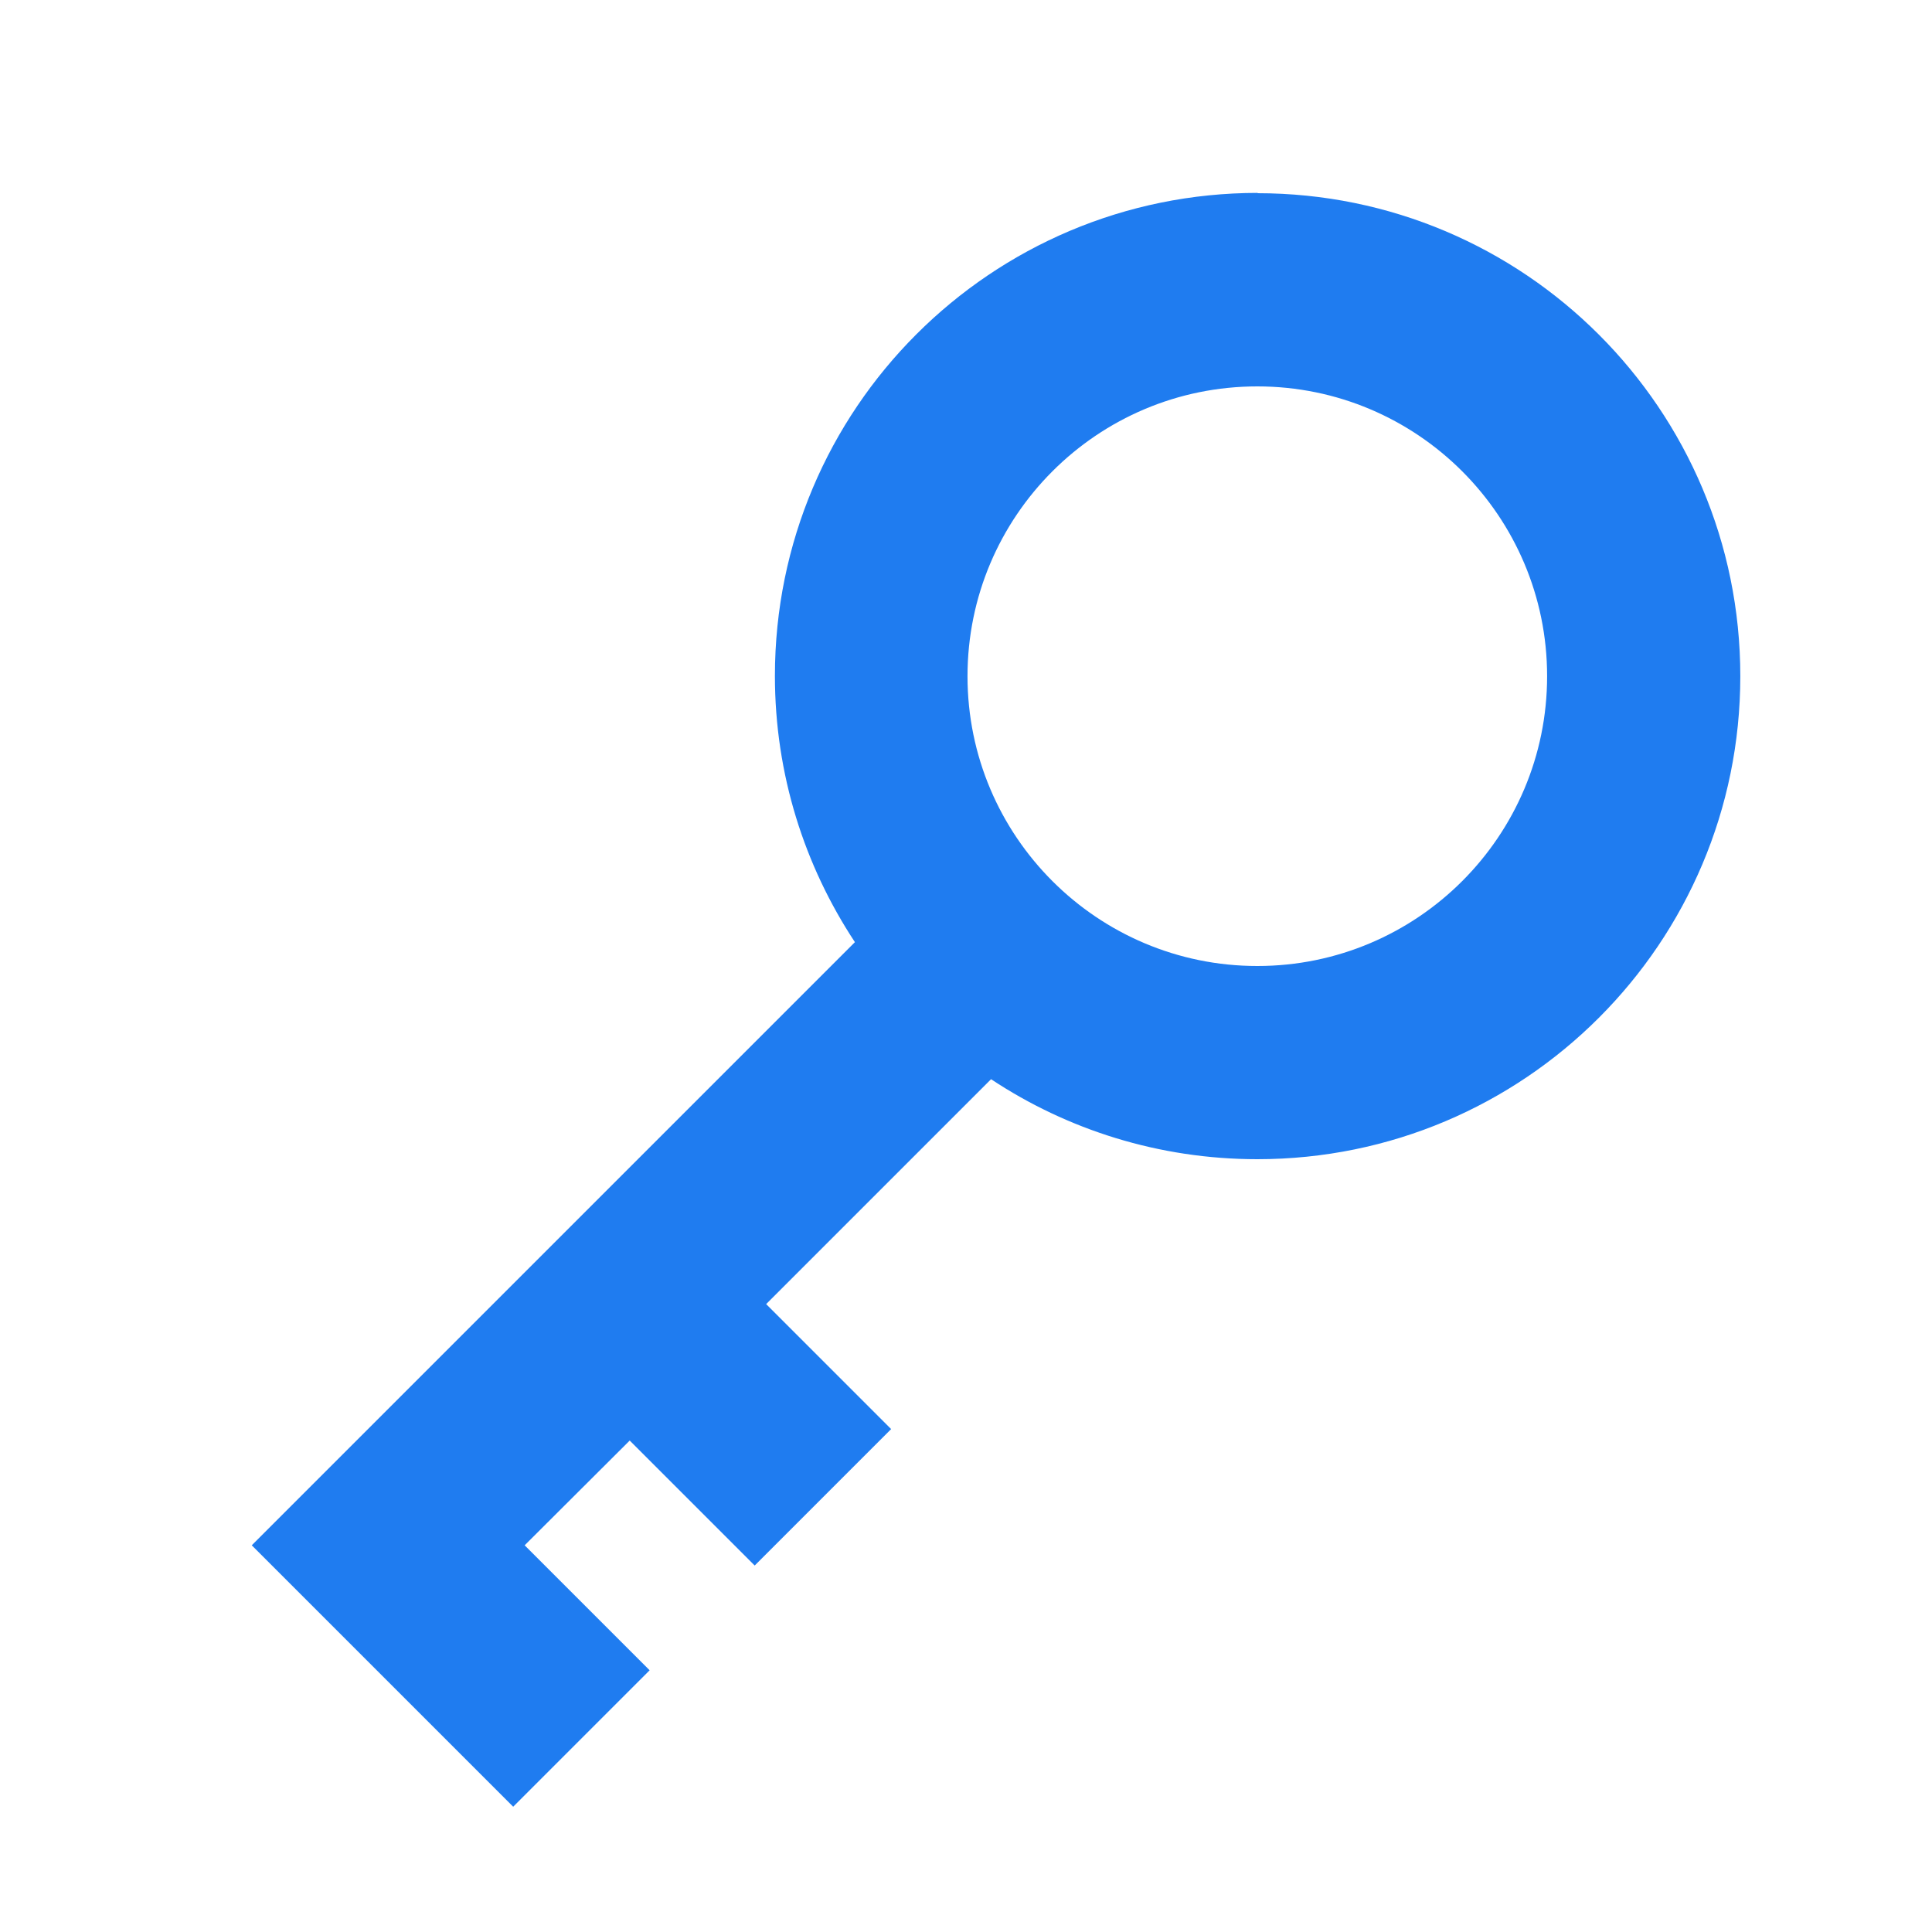
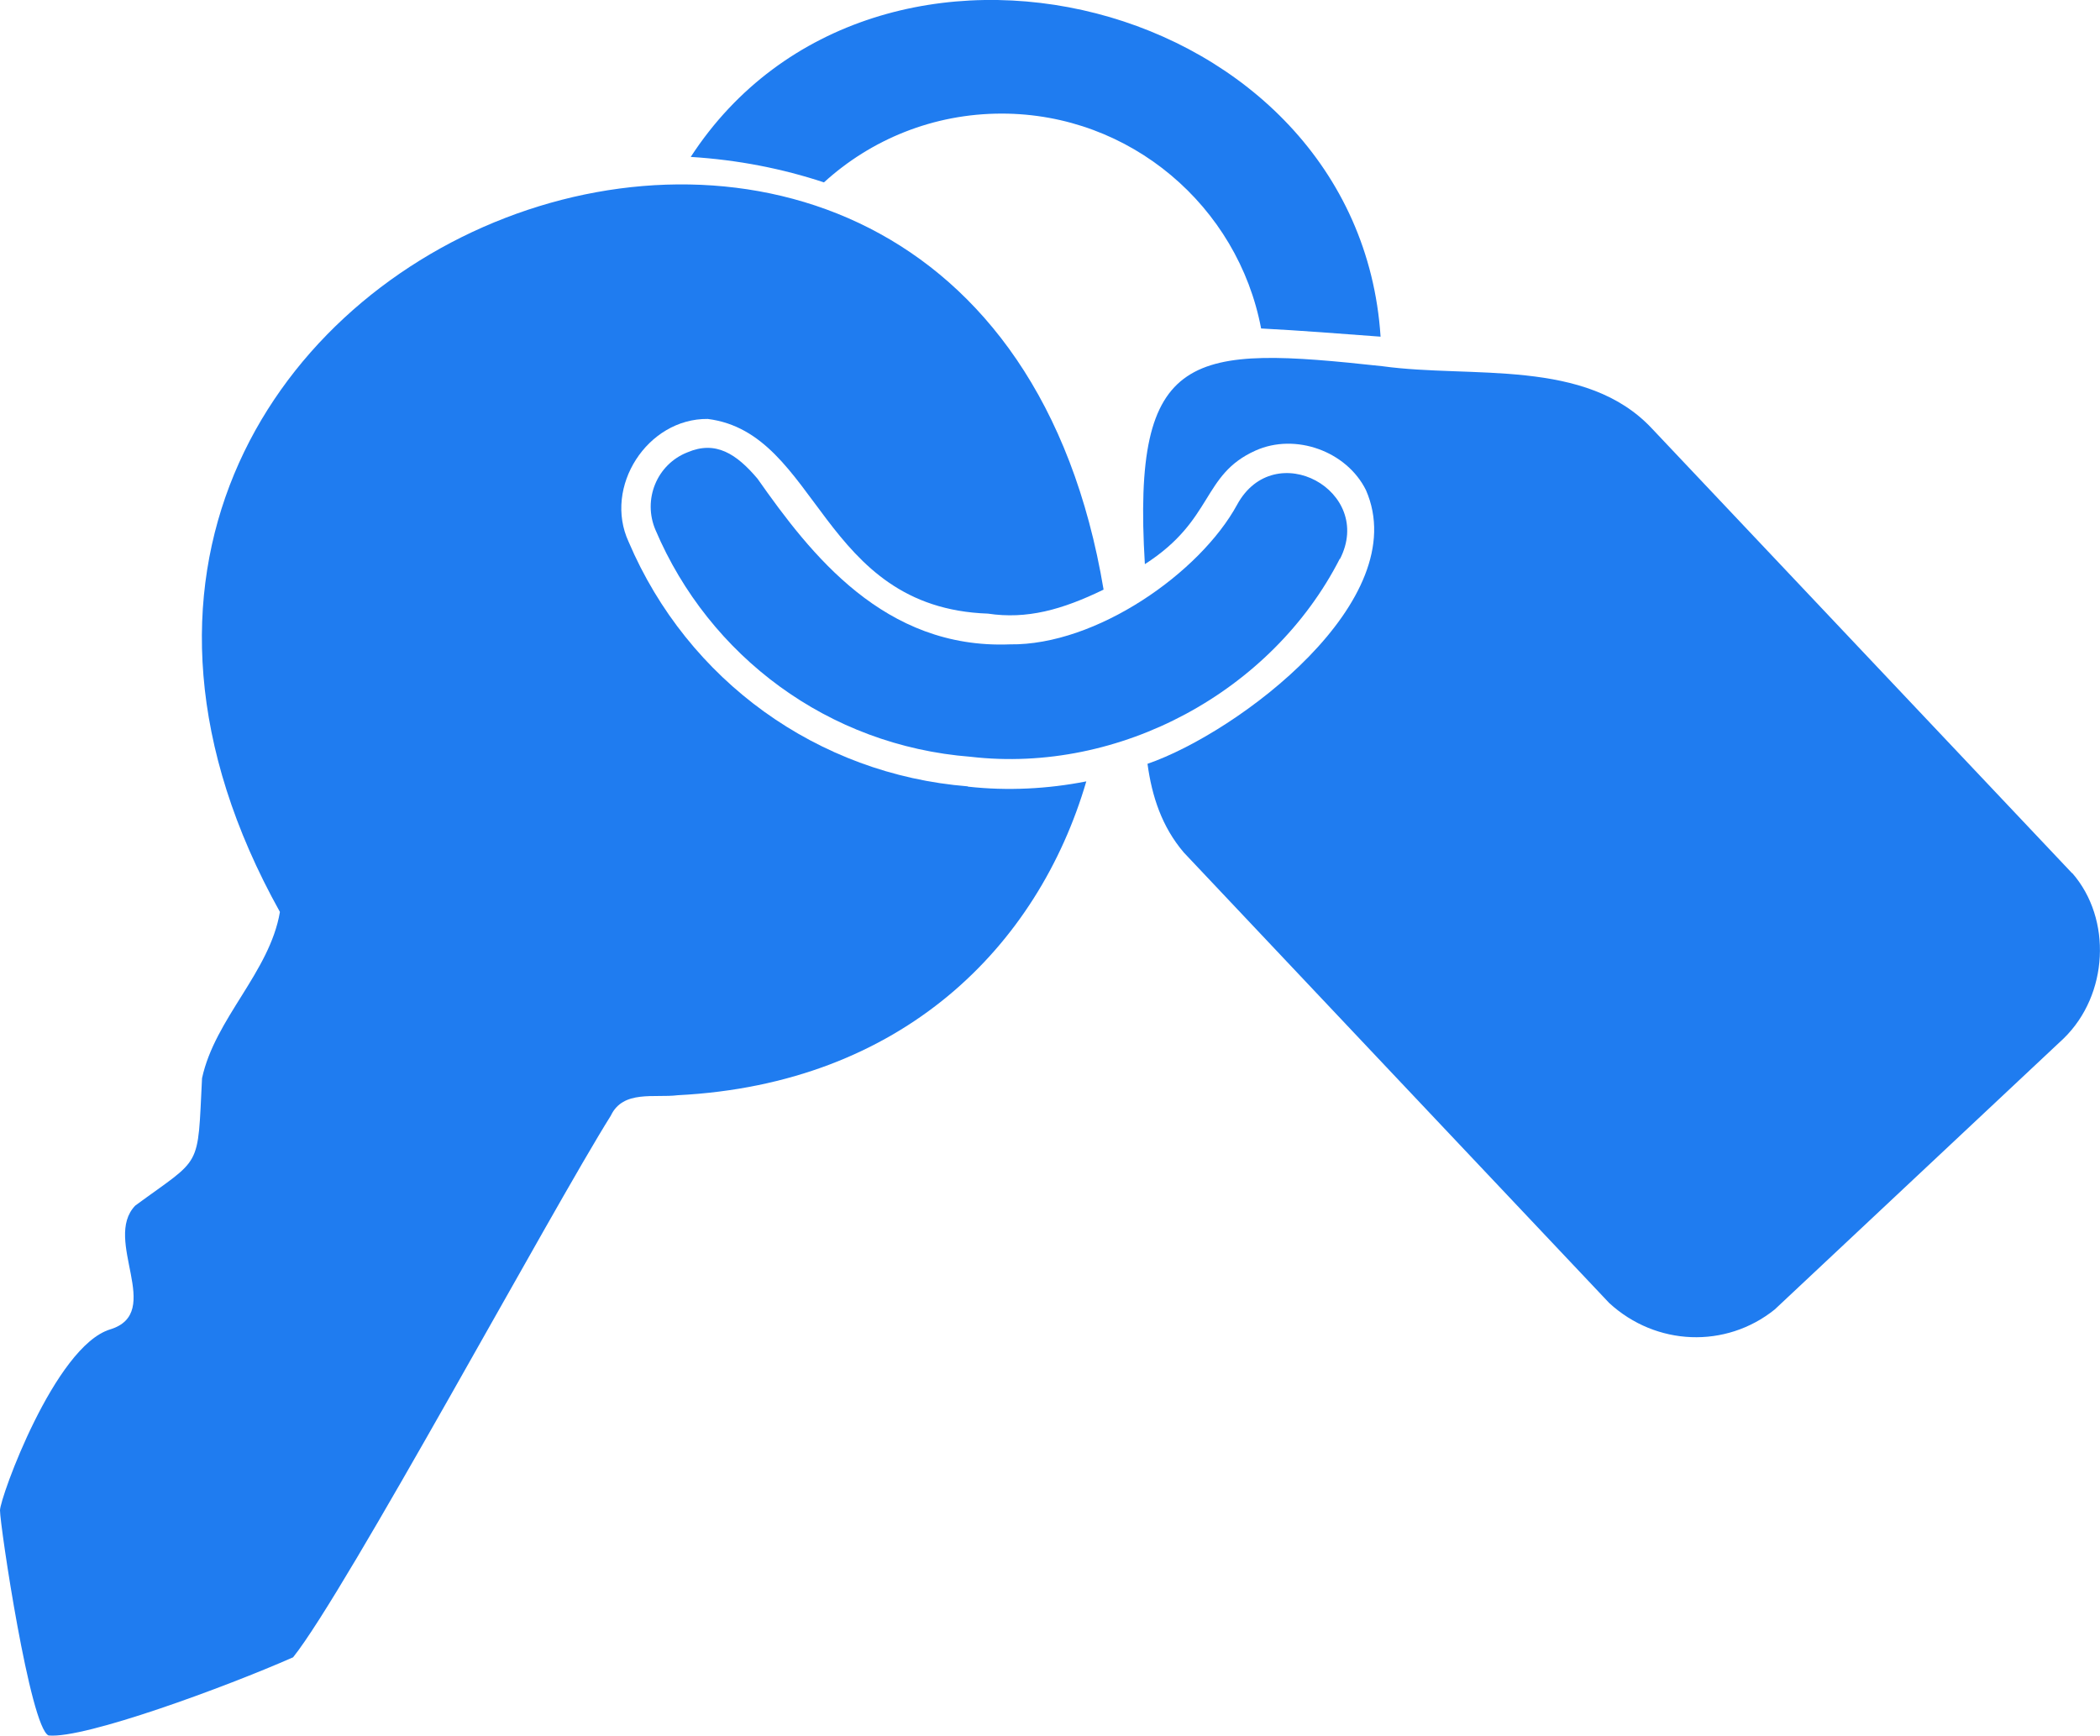
- <svg xmlns="http://www.w3.org/2000/svg" viewBox="0 0 640 640">
-   <path fill="#1f7cf0" d="M416.5 64C504.9 64 576.5 135.6 576.5 224C576.5 312.4 504.9 384 416.5 384C383.9 384 353.5 374.2 328.3 357.5L253.8 432L295.2 473.4L250 518.6L208.6 477.2L173.8 511.9L215.2 553.3L170 598.5L83.4 511.9L283.2 312.1C266.5 286.8 256.7 256.5 256.7 223.9C256.7 135.5 328.3 63.9 416.7 63.9zM416.5 128C363.5 128 320.5 171 320.5 224C320.5 277 363.5 320 416.5 320C469.5 320 512.5 277 512.5 224C512.5 171 469.5 128 416.5 128z" />
+ <svg xmlns="http://www.w3.org/2000/svg" viewBox="0 0 717.2 592.9">
+   <g fill="#1f7cf0">
+     <path d="M342.1,38.8c44,0,80.7,31.7,88.6,73.4,13.5.7,27.4,1.8,40.8,2.8C463.9-1.1,298.7-42.9,235.9,53.6c16.1,1,31.3,4,45.5,8.7,16-14.6,37.3-23.5,60.7-23.5Z" />
+     <path d="M330.5,268.6c-51.2-4.1-95.6-36.1-115.8-83.5-8.7-18.8,6.4-42.2,27-42,38.1,4.8,38.4,64.5,95.7,66.5,13.3,2,25.3-1.3,39.5-8.2C333.8-56.1-31.3,83.7,95.6,311.5c-3.5,20.6-22.2,36.4-26.6,56.8-1.6,31.5.2,26.6-22.8,43.5-11.3,11.7,10.1,36.6-8.6,42.3C18.7,459.9,0,511.6,0,515.9c0,5.2,10.3,74.3,16.6,76.9,12.3,1.2,60.6-16.6,83.5-26.7,18.1-22.6,88.4-153,108.5-185,4.2-8.9,14.9-6,22.9-7,76.7-3.9,123-50.9,139.5-107.2-13.2,2.6-27,3.3-40.4,1.8Z" />
+     <path d="M707.7,298.3s-143.5-151.9-143.5-151.9c-22.6-24.2-61.5-17.1-92-21.3-65.3-7.1-85.7-6.2-81.2,67.6,23.7-15.2,19.3-30.5,37.8-38.8,13.6-6.1,31.1.2,37.7,13.5,16.5,37.7-43.6,82.8-74.6,93.5,1.5,11.1,4.9,21.5,12.4,30.3,3.8,4,140.6,149,145.3,153.9,16,14.7,39.8,15.6,56.5,2.2l98.7-92.6c15.3-14.9,16.6-40.8,2.9-56.5Z" />
+     <path d="M457.6,191c12-23.3-22.3-42.1-35.1-18.6-12.7,23.3-48.1,48.1-77.6,47.7-42.9,1.7-68-30.7-86.2-56.6-7.2-8.5-14.3-13.1-23.9-9-10.5,4.1-15.4,16.2-10.9,26.6,18.3,43,58.9,73.6,107.6,77.4,50.8,5.9,102.9-22.2,126.1-67.7Z" />
+   </g>
</svg>
